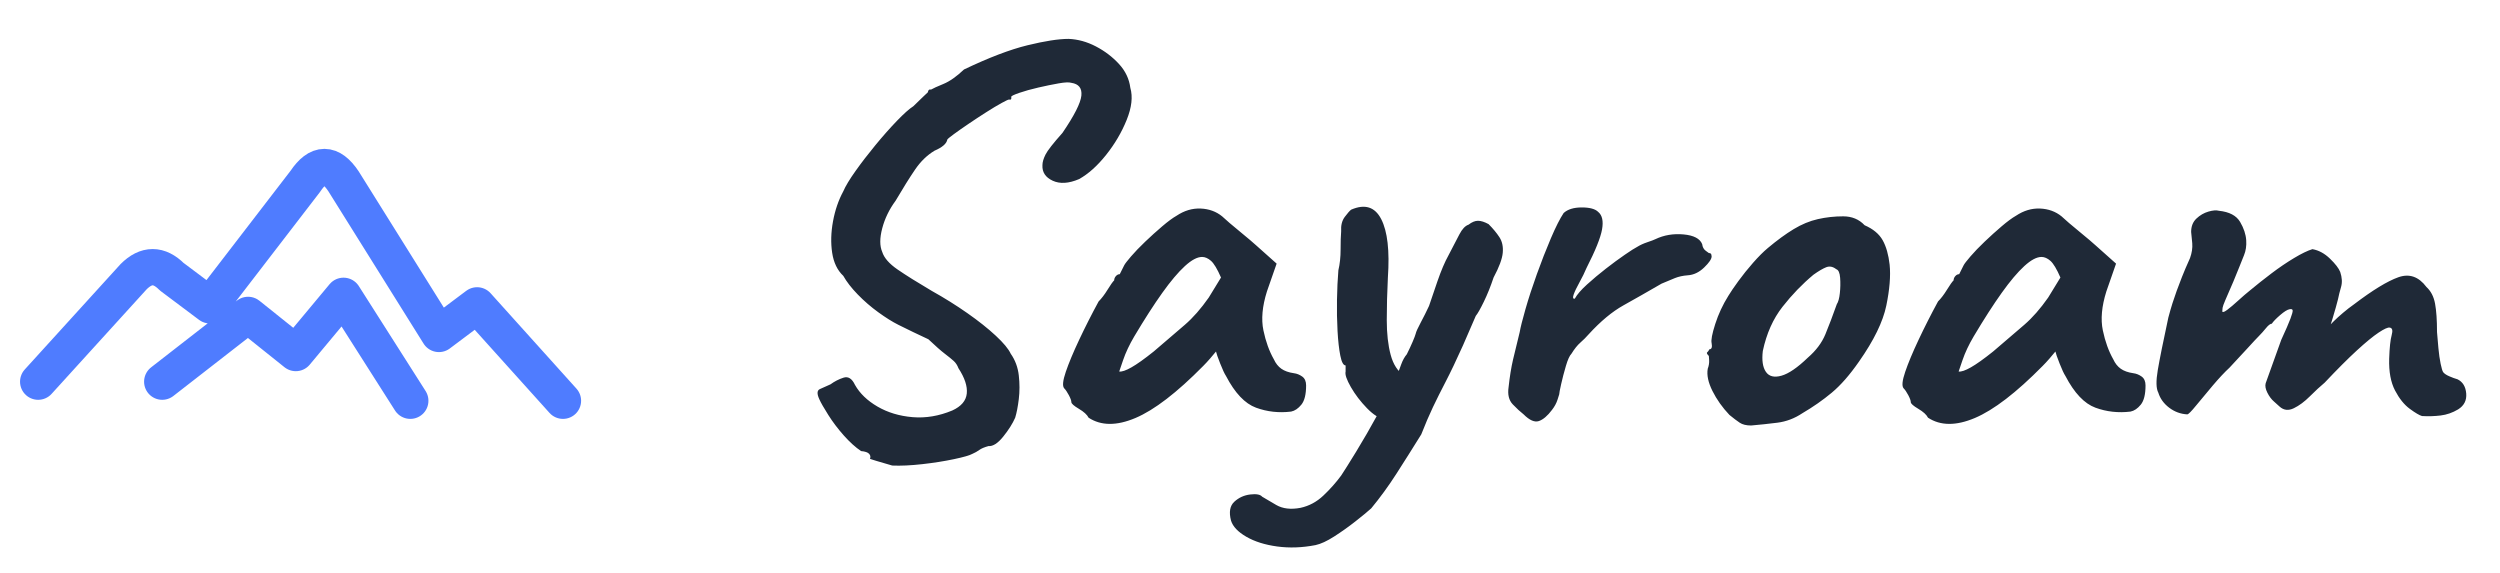
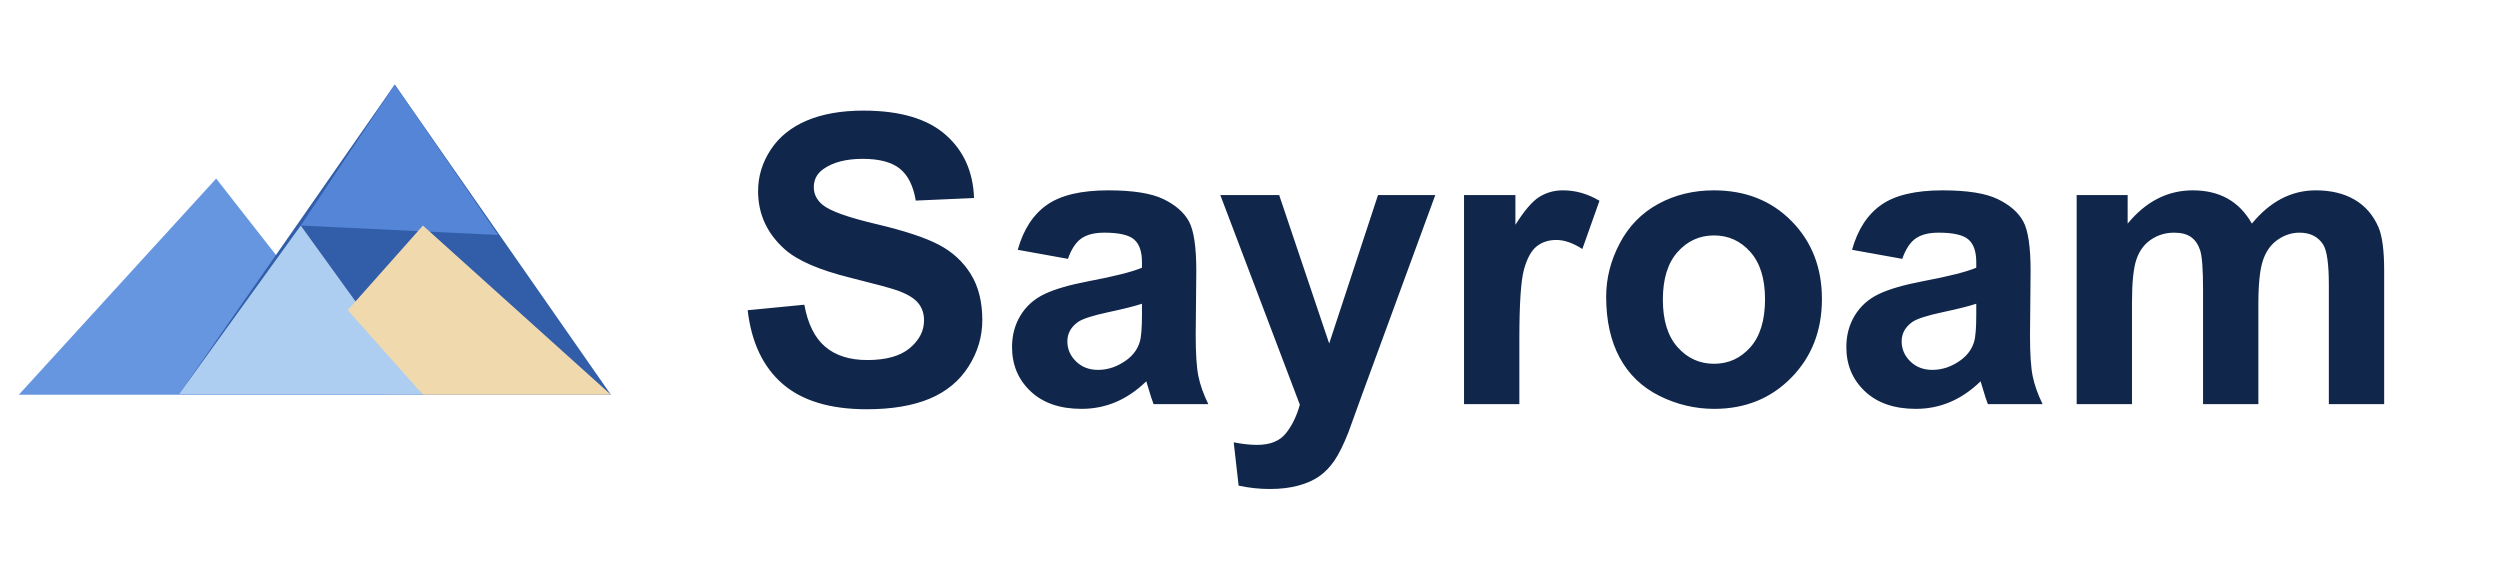
- <svg xmlns="http://www.w3.org/2000/svg" viewBox="0 0 262 60" role="img">
-   <g transform="translate(1 15)">
-     <path d="M3 25 13 14q2-2 4 0l4 3L31 4q2-3 4 0l10 16 4-3 9 10M16 25l9-7 5 4 5-6 7 11" fill="none" stroke="#4f7cff" stroke-width="3.8" stroke-linecap="round" stroke-linejoin="round" />
+ <svg xmlns="http://www.w3.org/2000/svg" viewBox="0 0 266 60">
+   <g transform="translate(1 7)">
+     <path d="M1 35 22 12 40 35Z" fill="#6796e0" />
+     <path d="M18 35 41 2 64 35Z" fill="#315da9" />
+     <path d="m31 17 10-15 11 16Z" fill="#5485d7" />
+     <path d="m18 35 13-18 13 18Z" fill="#adcdf1" />
+     <path d="m36 26 8-9 20 18H44Z" fill="#f1d9ae" />
  </g>
-   <path d="M266 -65Q248 -60 237.0 -56.5Q226 -53 226 -53Q228 -48 224.5 -44.0Q221 -40 210 -39Q195 -29 179.0 -11.0Q163 7 151.0 26.0Q139 45 135 54Q128 69 136.0 72.5Q144 76 155 81Q166 89 178.5 93.0Q191 97 199 80Q212 57 239.5 41.0Q267 25 302.5 22.0Q338 19 374 34Q398 45 400.0 64.5Q402 84 385 110Q382 118 376.5 123.0Q371 128 360.5 136.0Q350 144 331 162Q316 169 303.5 175.0Q291 181 277 188Q261 196 241.0 210.5Q221 225 204.0 242.5Q187 260 178 276Q162 291 158.0 317.5Q154 344 159.5 374.0Q165 404 178 428Q184 442 200.0 464.5Q216 487 235.8 511.039Q255.6 535.079 274.3 554.539Q293 574 304 581Q312 589 321.0 597.5Q330 606 330 606Q331 611 333.5 611.0Q336 611 336 611Q341 614 358.0 621.0Q375 628 395 647Q462 679 509.0 690.5Q556 702 583 702Q608 701 632.0 688.5Q656 676 673.5 657.0Q691 638 694 614Q701 590 687.5 556.5Q674 523 650.5 493.5Q627 464 602 450Q574 438 554.5 447.0Q535 456 536 475Q536 483 541.5 494.0Q547 505 572 533Q604 580 606.0 600.0Q608 620 588 623Q582 625 565.0 622.0Q548 619 528.5 614.5Q509 610 494.5 605.0Q480 600 480 598Q480 598 480.0 595.0Q480 592 476 593Q474 593 462.542 586.714Q451.083 580.429 435.042 570.214Q419 560 403.5 549.5Q388 539 376.883 530.857Q365.767 522.714 365 521Q363 510 342 501Q322 489 307.0 467.0Q292 445 272 411Q255 388 248.0 361.5Q241 335 248 319Q253 303 275.5 287.5Q298 272 337 249Q371 230 401.0 209.0Q431 188 452.0 168.5Q473 149 479 136Q491 119 493.5 97.0Q496 75 493.5 54.5Q491 34 487 21Q480 5 465.5 -13.0Q451 -31 439 -30Q428 -33 422.5 -37.0Q417 -41 410 -44Q403 -48 377.0 -53.5Q351 -59 320.0 -62.5Q289 -66 266 -65ZM619 21Q615 29 601.5 37.0Q588 45 588 49Q588 53 583.5 61.5Q579 70 575 74Q570 80 578.0 103.5Q586 127 602.0 161.0Q618 195 637 230Q645 238 653.0 251.0Q661 264 665 268Q665 272 668.0 275.5Q671 279 675 279L683 295Q685 299 695.309 311.0Q705.617 323.0 720.809 337.5Q736 352 751.375 365.091Q766.75 378.182 777 384Q798 398 820.5 397.0Q843 396 859 383Q862 380 872.5 371.0Q883 362 896.5 351.0Q910 340 920 331L957 298L939.581 248.0Q927 208 933.25 178.0Q939.5 148.0 952 126Q957 115 965.5 109.0Q974 103 988 101Q996 100 1003.0 95.0Q1010 90 1010 79Q1010 55 1001.5 44.5Q993 34 983 32Q950 28 920.0 39.0Q890 50 866 96Q862 102 855.5 118.5Q849 135 848 140Q844 135 837.5 127.5Q831 120 825 114Q754 42 703.252 20.5Q652.504 -1.0 619 21ZM674 104Q681 103 696.0 111.5Q711 120 736 140Q770 169 792.0 188.0Q814 207 835 237L857 273Q847 296 839.0 303.0Q831 310 823 310Q810 310 792.0 293.5Q774 277 751.5 245.5Q729 214 701 167Q688 145 681.0 124.5Q674 104 674 104ZM1027 -208Q991 -215 958.0 -210.5Q925 -206 902.5 -193.0Q880 -180 875 -164Q869 -141 881.0 -130.0Q893 -119 909.5 -117.0Q926 -115 931 -121Q939 -126 956.5 -136.0Q974 -146 1000 -141Q1023 -136 1041.0 -119.0Q1059 -102 1073 -83Q1081 -71 1100.0 -40.0Q1119 -9 1139.5 28.5Q1160 66 1174 98Q1177 106 1181.0 117.0Q1185 128 1191 135Q1197 147 1201.5 157.5Q1206 168 1207 172Q1208 177 1216.0 192.0Q1224 207 1231 222Q1236 237 1246.0 266.0Q1256 295 1266 313Q1278 336 1285.5 350.5Q1293 365 1302 368Q1311 375 1319.0 375.0Q1327 375 1338 369Q1350 357 1357.5 345.5Q1365 334 1363.5 317.5Q1362 301 1347 273Q1339 249 1329.5 229.5Q1320 210 1315 204Q1310 192 1303.5 177.5Q1297 163 1292 151Q1274 111 1261.0 86.0Q1248 61 1238.0 40.0Q1228 19 1217 -9Q1194 -46 1172.5 -79.5Q1151 -113 1127 -142Q1117 -151 1098.5 -165.5Q1080 -180 1060.5 -192.5Q1041 -205 1027 -208ZM1152 18Q1137 20 1119.5 38.0Q1102 56 1090.5 76.0Q1079 96 1081 104Q1081 109 1081.0 112.0Q1081 115 1081 115Q1075 115 1071.5 132.5Q1068 150 1066.5 177.0Q1065 204 1065.5 233.0Q1066 262 1068 286Q1072 303 1072.0 323.5Q1072 344 1073 356Q1072 372 1079.5 382.0Q1087 392 1091 395Q1128 411 1145.0 378.0Q1162 345 1157 273Q1155 233 1155.0 196.5Q1155 160 1162.0 134.0Q1169 108 1186 97Q1193 93 1191.0 80.0Q1189 67 1182.0 52.5Q1175 38 1166.5 27.5Q1158 17 1152 18ZM1401 27Q1392 34 1381.5 45.0Q1371 56 1374 76Q1377 104 1382.0 125.5Q1387 147 1394 175Q1396 187 1404.287 216.0Q1412.574 245.0 1424.787 279.0Q1437 313 1450.0 343.5Q1463 374 1473 389Q1484 399 1505.5 399.0Q1527 399 1535 391Q1546 382 1542.0 359.5Q1538 337 1514 290Q1509 278 1501.5 264.5Q1494 251 1491.0 242.5Q1488 234 1493 235Q1499 246 1515.0 260.5Q1531 275 1549.0 289.0Q1567 303 1583.0 314.0Q1599 325 1605 328Q1613 333 1623.5 336.5Q1634 340 1638 342Q1661 353 1688.5 350.5Q1716 348 1722 333Q1723 325 1728.5 321.0Q1734 317 1734 317Q1738 317 1738.5 314.0Q1739 311 1739 311Q1739 304 1725.5 291.0Q1712 278 1696 277Q1683 276 1673.0 272.0Q1663 268 1649 262Q1611 240 1580.5 223.0Q1550 206 1518 171Q1511 163 1503.0 156.0Q1495 149 1487 136Q1482 131 1477.0 114.0Q1472 97 1468.5 81.5Q1465 66 1465 63Q1465 63 1462.0 53.5Q1459 44 1452 35Q1440 19 1428.5 15.0Q1417 11 1401 27ZM1810 7Q1797 7 1789.5 12.0Q1782 17 1771 26Q1752 46 1740.5 69.0Q1729 92 1732 109Q1735 117 1734.5 124.5Q1734 132 1734 132Q1729 137 1731.0 138.5Q1733 140 1735 144Q1741 144 1739 155Q1737 163 1745.5 189.5Q1754 216 1769 240Q1775 250 1787.0 266.5Q1799 283 1813.5 299.5Q1828 316 1840 326Q1865 347 1886.5 360.0Q1908 373 1930 378Q1952 383 1975.5 383.0Q1999 383 2014 367Q2037 357 2046.5 340.0Q2056 323 2059 296Q2062 266 2053.0 222.5Q2044 179 2004 122Q1979 86 1955.0 66.0Q1931 46 1902 29Q1881 15 1857.0 12.0Q1833 9 1810 7ZM1912 129Q1934 148 1943.5 171.0Q1953 194 1964 225Q1968 231 1969.5 245.0Q1971 259 1970.0 272.5Q1969 286 1963 288Q1954 295 1945.0 291.5Q1936 288 1922 278Q1892 253 1866.5 220.5Q1841 188 1831 141Q1828 116 1836.5 103.5Q1845 91 1864.5 96.5Q1884 102 1912 129ZM2128 21Q2124 29 2110.5 37.0Q2097 45 2097 49Q2097 53 2092.5 61.5Q2088 70 2084 74Q2079 80 2087.0 103.5Q2095 127 2111.0 161.0Q2127 195 2146 230Q2154 238 2162.0 251.0Q2170 264 2174 268Q2174 272 2177.0 275.5Q2180 279 2184 279L2192 295Q2194 299 2204.309 311.0Q2214.617 323.0 2229.809 337.5Q2245 352 2260.375 365.091Q2275.75 378.182 2286 384Q2307 398 2329.5 397.0Q2352 396 2368 383Q2371 380 2381.5 371.0Q2392 362 2405.5 351.0Q2419 340 2429 331L2466 298L2448.581 248.0Q2436 208 2442.25 178.0Q2448.5 148.0 2461 126Q2466 115 2474.5 109.0Q2483 103 2497 101Q2505 100 2512.0 95.0Q2519 90 2519 79Q2519 55 2510.5 44.5Q2502 34 2492 32Q2459 28 2429.0 39.0Q2399 50 2375 96Q2371 102 2364.5 118.5Q2358 135 2357 140Q2353 135 2346.5 127.5Q2340 120 2334 114Q2263 42 2212.252 20.5Q2161.504 -1.0 2128 21ZM2183 104Q2190 103 2205.0 111.5Q2220 120 2245 140Q2279 169 2301.0 188.0Q2323 207 2344 237L2366 273Q2356 296 2348.0 303.0Q2340 310 2332 310Q2319 310 2301.0 293.5Q2283 277 2260.5 245.5Q2238 214 2210 167Q2197 145 2190.0 124.5Q2183 104 2183 104ZM3016 24Q3009 26 2994.0 37.0Q2979 48 2967.5 70.0Q2956 92 2957 127Q2958 157 2961.5 169.5Q2965 182 2958 183Q2953 184 2938.0 174.0Q2923 164 2899.0 142.0Q2875 120 2841 84Q2829 74 2814.5 59.5Q2800 45 2785.5 38.0Q2771 31 2760 41L2750 50Q2743 56 2738.0 66.0Q2733 76 2735 83L2763 161Q2775 187 2779.5 199.0Q2784 211 2783.5 214.0Q2783 217 2778 216Q2772 215 2761.0 205.5Q2750 196 2746 190Q2742 190 2735.5 182.0Q2729 174 2723 168Q2717 162 2702.0 145.5Q2687 129 2670 111Q2657 99 2640.0 79.0Q2623 59 2610.0 43.0Q2597 27 2594 27Q2576 28 2561.5 39.0Q2547 50 2542 66Q2536 77 2541.0 106.5Q2546 136 2560 201Q2564 216 2567.5 227.0Q2571 238 2575.0 249.0Q2579 260 2584.5 274.0Q2590 288 2599 308Q2604 322 2603.0 334.5Q2602 347 2601 355Q2601 370 2610.5 379.0Q2620 388 2632.0 391.5Q2644 395 2651 393Q2679 390 2689.0 373.0Q2699 356 2700 340Q2701 325 2696.0 313.0Q2691 301 2688 293L2677 266Q2667 243 2662.5 232.5Q2658 222 2657.5 218.5Q2657 215 2657 212Q2658 209 2666.0 215.0Q2674 221 2685.5 231.5Q2697 242 2707 250Q2725 265 2745.5 280.5Q2766 296 2786.0 308.0Q2806 320 2819 324Q2836 321 2850.5 307.0Q2865 293 2869 283Q2874 268 2870.5 256.0Q2867 244 2865 234Q2864 230 2861.0 219.0Q2858 208 2855.0 198.5Q2852 189 2852 189Q2852 189 2858.0 195.0Q2864 201 2874.0 209.5Q2884 218 2894 225Q2944 263 2973.5 273.5Q3003 284 3024 256Q3036 245 3039.5 226.0Q3043 207 3043 175Q3044 162 3045.5 146.0Q3047 130 3049.5 118.0Q3052 106 3054 103Q3057 99 3065.0 95.5Q3073 92 3080 90Q3094 83 3095.5 64.5Q3097 46 3081 36Q3066 27 3049.5 25.0Q3033 23 3016 24Z" fill="#1f2937" transform="translate(78 45) scale(0.05829745 -0.05829745)" />
+   <g transform="translate(78)">
+     <path d="M74 477 362 505Q388 360 467.5 292.0Q547 224 682 224Q825 224 897.5 284.5Q970 345 970 426Q970 478 939.5 514.5Q909 551 833 578Q781 596 596 642Q358 701 262 787Q127 908 127 1082Q127 1194 190.5 1291.5Q254 1389 373.5 1440.0Q493 1491 662 1491Q938 1491 1077.5 1370.0Q1217 1249 1224 1047L928 1034Q909 1147 846.5 1196.5Q784 1246 659 1246Q530 1246 457 1193Q410 1159 410 1102Q410 1050 454 1013Q510 966 726.0 915.0Q942 864 1045.5 809.5Q1149 755 1207.5 660.5Q1266 566 1266 427Q1266 301 1196.0 191.0Q1126 81 998.0 27.5Q870 -26 679 -26Q401 -26 252.0 102.5Q103 231 74 477ZM1701 738 1446 784Q1489 938 1594.0 1012.0Q1699 1086 1906 1086Q2094 1086 2186.0 1041.5Q2278 997 2315.5 928.5Q2353 860 2353 677L2350 349Q2350 209 2363.5 142.5Q2377 76 2414 0H2136Q2125 28 2109 83Q2102 108 2099 116Q2027 46 1945.0 11.0Q1863 -24 1770 -24Q1606 -24 1511.5 65.0Q1417 154 1417 290Q1417 380 1460.0 450.5Q1503 521 1580.5 558.5Q1658 596 1804 624Q2001 661 2077 693V721Q2077 802 2037.0 836.5Q1997 871 1886 871Q1811 871 1769.0 841.5Q1727 812 1701 738ZM2077 510Q2023 492 1906.0 467.0Q1789 442 1753 418Q1698 379 1698 319Q1698 260 1742.0 217.0Q1786 174 1854 174Q1930 174 1999 224Q2050 262 2066 317Q2077 353 2077 454ZM2475 1062H2774L3028 308L3276 1062H3567L3192 40L3125 -145Q3088 -238 3054.5 -287.0Q3021 -336 2977.5 -366.5Q2934 -397 2870.5 -414.0Q2807 -431 2727 -431Q2646 -431 2568 -414L2543 -194Q2609 -207 2662 -207Q2760 -207 2807.0 -149.5Q2854 -92 2879 -3ZM3994 0H3713V1062H3974V911Q4041 1018 4094.5 1052.0Q4148 1086 4216 1086Q4312 1086 4401 1033L4314 788Q4243 834 4182 834Q4123 834 4082.0 801.5Q4041 769 4017.5 684.0Q3994 599 3994 328ZM4435 546Q4435 686 4504.0 817.0Q4573 948 4699.5 1017.0Q4826 1086 4982 1086Q5223 1086 5377.0 929.5Q5531 773 5531 534Q5531 293 5375.5 134.5Q5220 -24 4984 -24Q4838 -24 4705.5 42.0Q4573 108 4504.0 235.5Q4435 363 4435 546ZM4723 531Q4723 373 4798.0 289.0Q4873 205 4983 205Q5093 205 5167.5 289.0Q5242 373 5242 533Q5242 689 5167.5 773.0Q5093 857 4983 857Q4873 857 4798.0 773.0Q4723 689 4723 531ZM5939 738 5684 784Q5727 938 5832.0 1012.0Q5937 1086 6144 1086Q6332 1086 6424.0 1041.5Q6516 997 6553.5 928.5Q6591 860 6591 677L6588 349Q6588 209 6601.5 142.5Q6615 76 6652 0H6374Q6363 28 6347 83Q6340 108 6337 116Q6265 46 6183.0 11.0Q6101 -24 6008 -24Q5844 -24 5749.5 65.0Q5655 154 5655 290Q5655 380 5698.0 450.5Q5741 521 5818.5 558.5Q5896 596 6042 624Q6239 661 6315 693V721Q6315 802 6275.0 836.5Q6235 871 6124 871Q6049 871 6007.0 841.5Q5965 812 5939 738ZM6315 510Q6261 492 6144.0 467.0Q6027 442 5991 418Q5936 379 5936 319Q5936 260 5980.0 217.0Q6024 174 6092 174Q6168 174 6237 224Q6288 262 6304 317Q6315 353 6315 454ZM6825 1062H7084V917Q7223 1086 7415 1086Q7517 1086 7592.0 1044.0Q7667 1002 7715 917Q7785 1002 7866.0 1044.0Q7947 1086 8039 1086Q8156 1086 8237.0 1038.5Q8318 991 8358 899Q8387 831 8387 679V0H8106V607Q8106 765 8077 811Q8038 871 7957 871Q7898 871 7846.0 835.0Q7794 799 7771.0 729.5Q7748 660 7748 510V0H7467V582Q7467 737 7452.0 782.0Q7437 827 7405.5 849.0Q7374 871 7320 871Q7255 871 7203.0 836.0Q7151 801 7128.5 735.0Q7106 669 7106 516V0H6825Z" transform="translate(0 43) scale(0.0209461 -0.0209461)" fill="#10264a" />
+   </g>
</svg>
